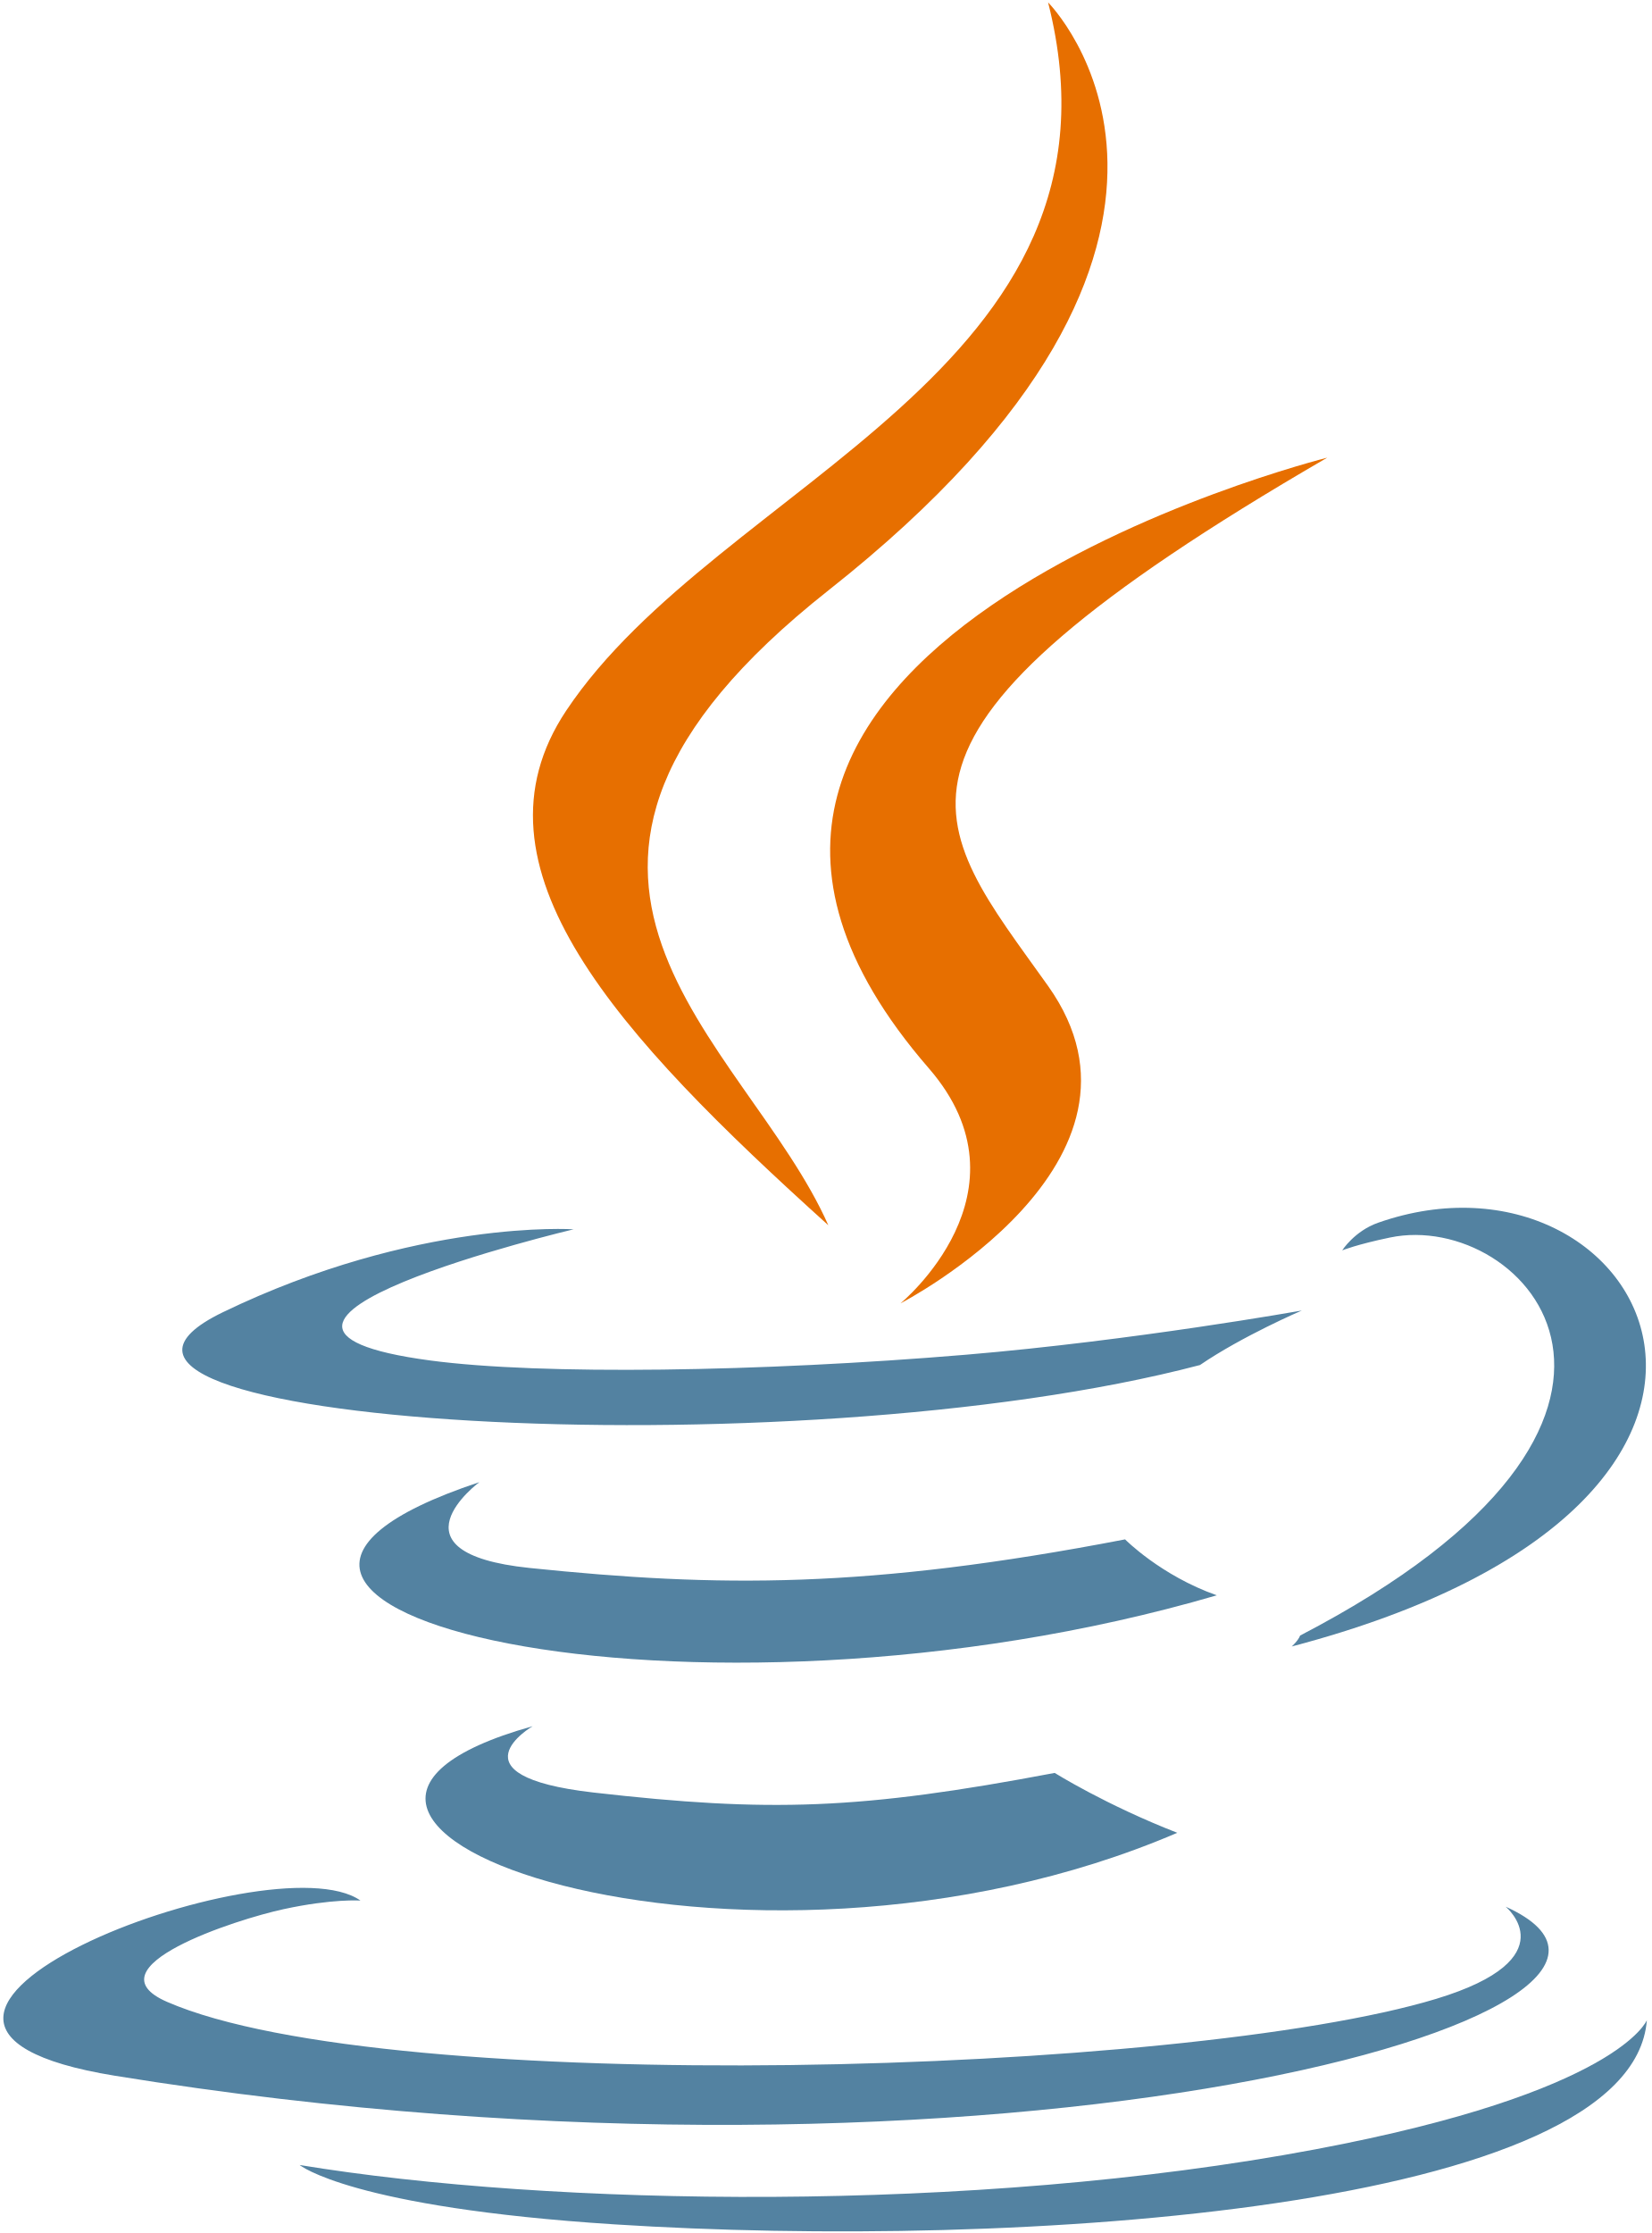
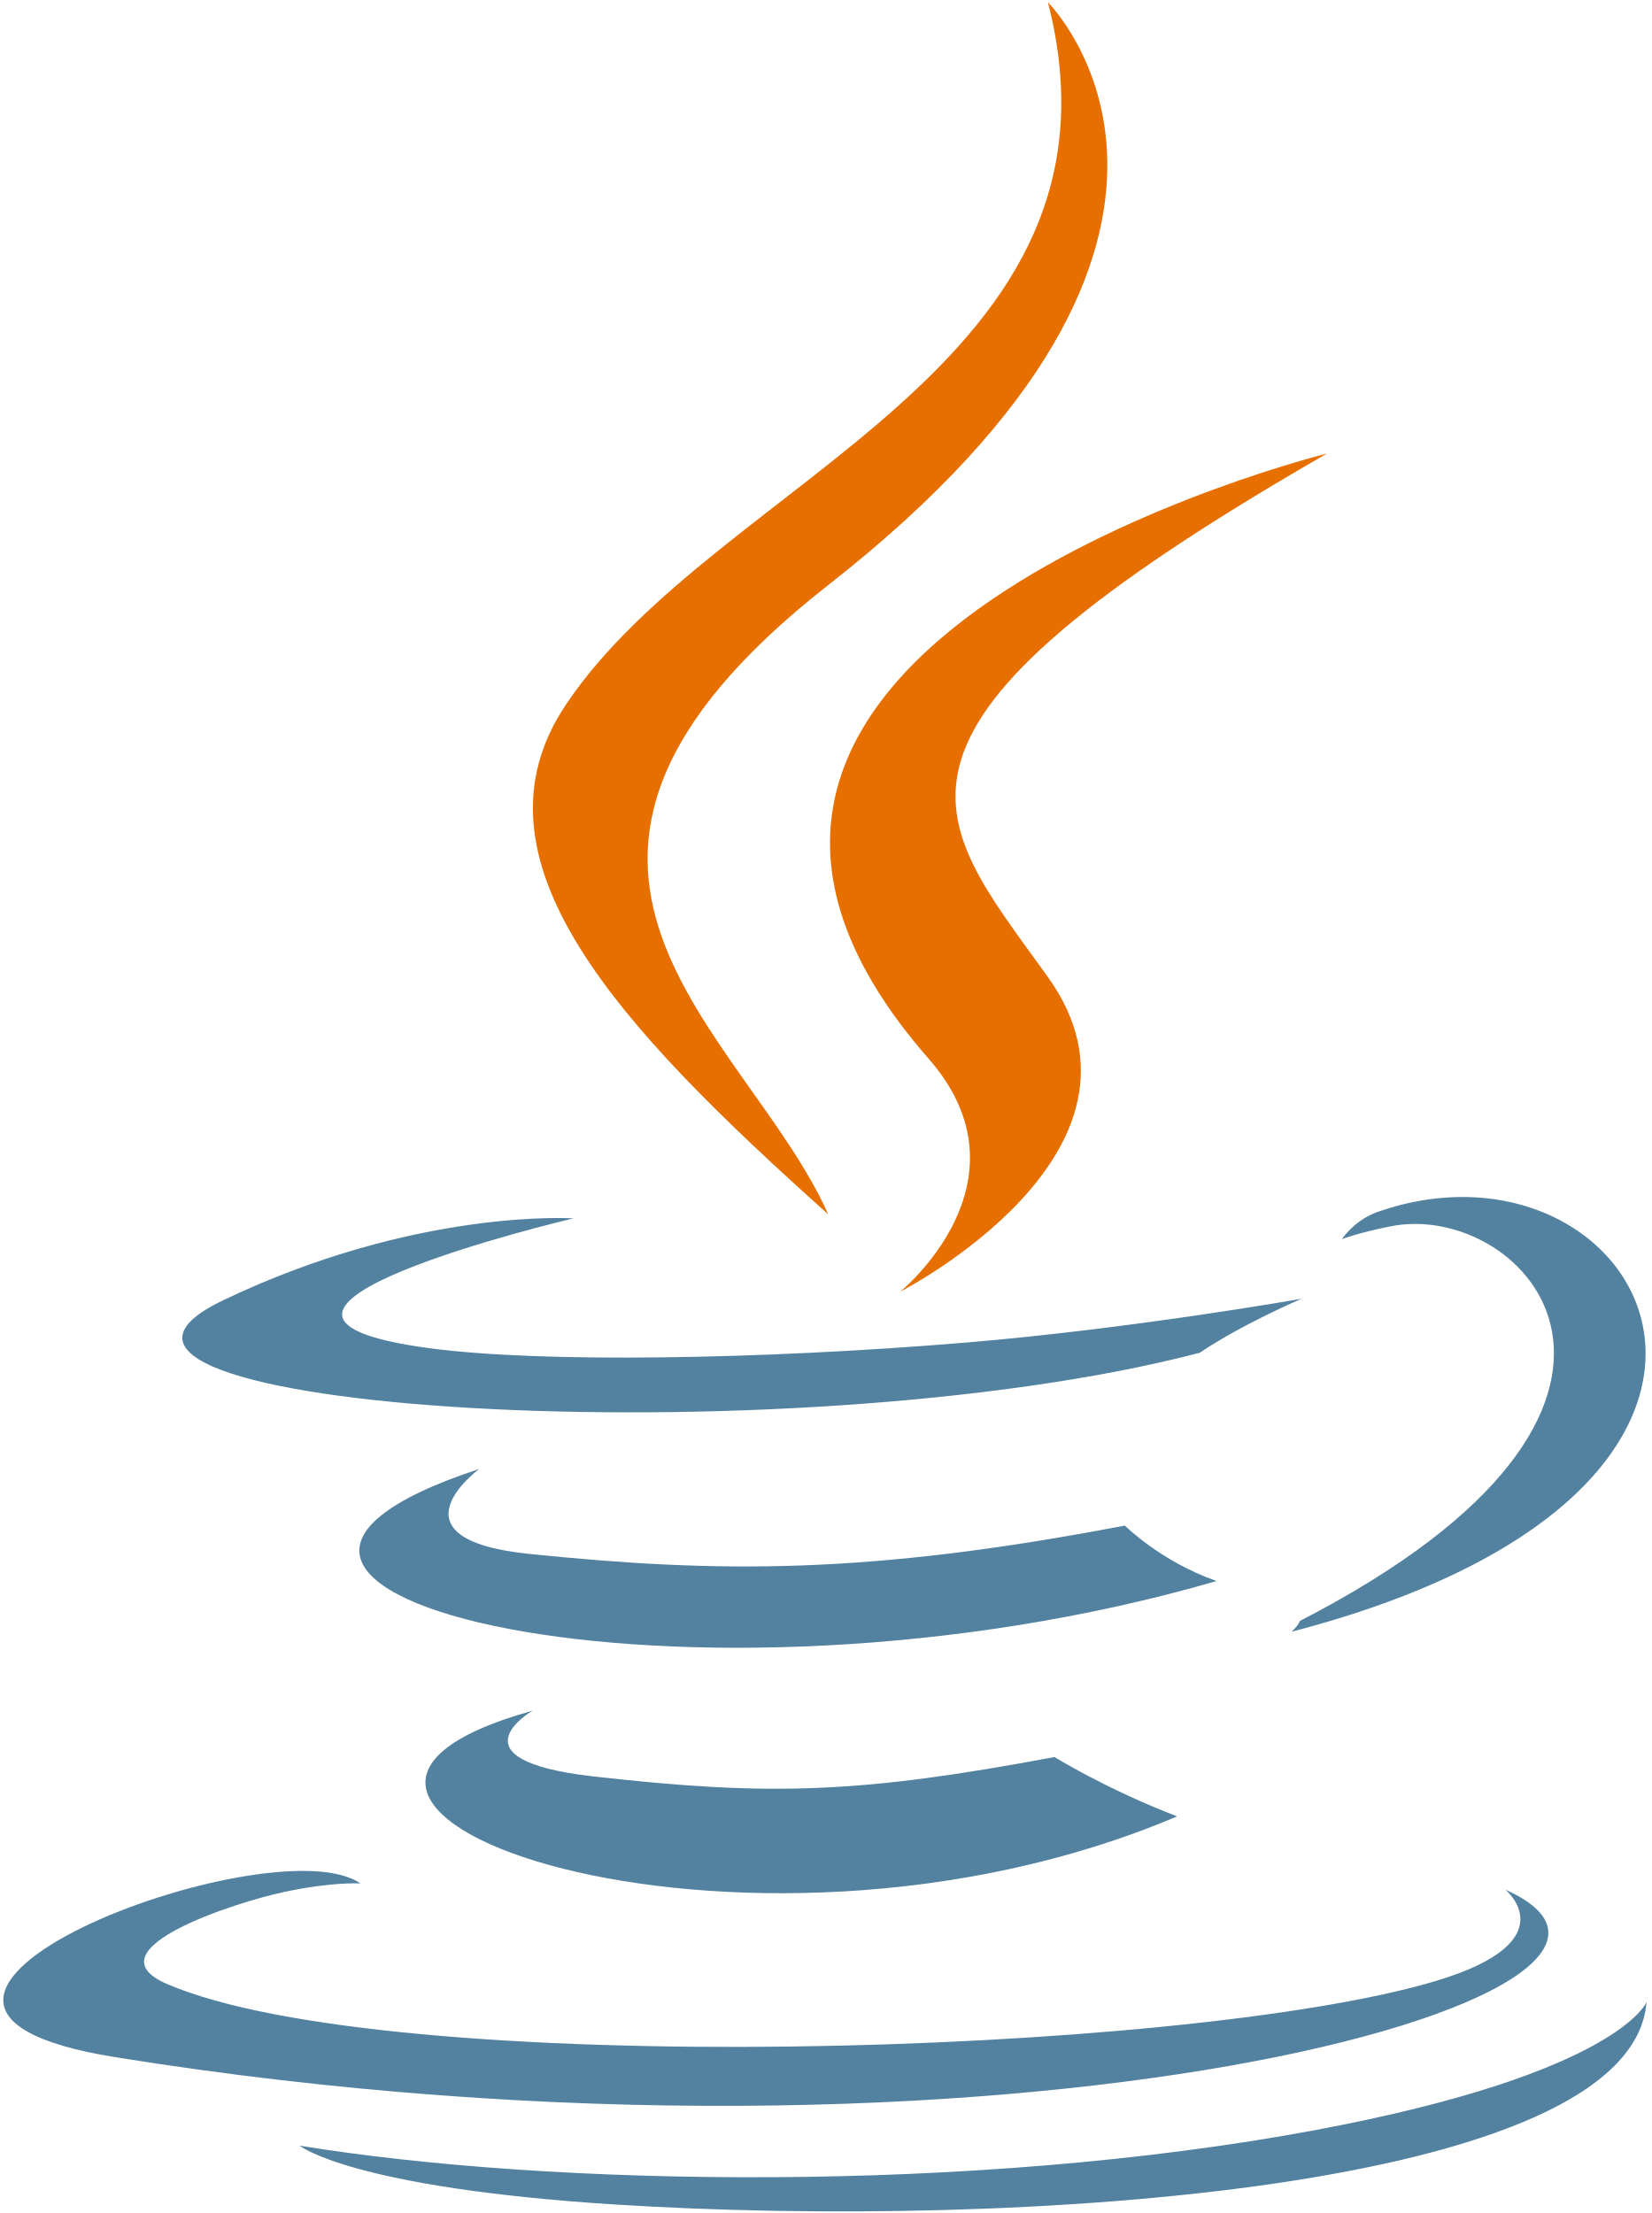
- <svg xmlns="http://www.w3.org/2000/svg" width="1850" height="2500" viewBox="0 0 256 346" preserveAspectRatio="xMinYMin meet">
-   <path d="M82.554 267.473s-13.198 7.675 9.393 10.272c27.369 3.122 41.356 2.675 71.517-3.034 0 0 7.93 4.972 19.003 9.279-67.611 28.977-153.019-1.679-99.913-16.517M74.292 229.659s-14.803 10.958 7.805 13.296c29.236 3.016 52.324 3.263 92.276-4.43 0 0 5.526 5.602 14.215 8.666-81.747 23.904-172.798 1.885-114.296-17.532" fill="#5382A1" />
-   <path d="M143.942 165.515c16.66 19.18-4.377 36.44-4.377 36.44s42.301-21.837 22.874-49.183c-18.144-25.5-32.059-38.172 43.268-81.858 0 0-118.238 29.53-61.765 94.6" fill="#E76F00" />
-   <path d="M233.364 295.442s9.767 8.047-10.757 14.273c-39.026 11.823-162.432 15.393-196.714.471-12.323-5.36 10.787-12.8 18.056-14.362 7.581-1.644 11.914-1.337 11.914-1.337-13.705-9.655-88.583 18.957-38.034 27.15 137.853 22.356 251.292-10.066 215.535-26.195M88.9 190.48s-62.771 14.91-22.228 20.323c17.118 2.292 51.243 1.774 83.03-.89 25.978-2.19 52.063-6.85 52.063-6.85s-9.16 3.923-15.787 8.448c-63.744 16.765-186.886 8.966-151.435-8.183 29.981-14.492 54.358-12.848 54.358-12.848M201.506 253.422c64.8-33.672 34.839-66.03 13.927-61.67-5.126 1.066-7.411 1.99-7.411 1.99s1.903-2.98 5.537-4.27c41.37-14.545 73.187 42.897-13.355 65.647 0 .001 1.003-.895 1.302-1.697" fill="#5382A1" />
-   <path d="M162.439.371s35.887 35.9-34.037 91.101c-56.071 44.282-12.786 69.53-.023 98.377-32.73-29.53-56.75-55.526-40.635-79.72C111.395 74.612 176.918 57.393 162.439.37" fill="#E76F00" />
-   <path d="M95.268 344.665c62.199 3.982 157.712-2.209 159.974-31.64 0 0-4.348 11.158-51.404 20.018-53.088 9.99-118.564 8.824-157.399 2.421.001 0 7.95 6.58 48.83 9.201" fill="#5382A1" />
+ <svg xmlns="http://www.w3.org/2000/svg" width="50px" height="px" viewBox="0 0 50 67" version="1.1">
+   <g id="surface1">
+     <path style=" stroke:none;fill-rule:nonzero;fill:rgb(32.549%,50.98%,63.137%);fill-opacity:1;" d="M 16.121 51.793 C 16.121 51.793 13.543 53.281 17.957 53.781 C 23.301 54.387 26.031 54.301 31.922 53.195 C 31.922 53.195 33.469 54.16 35.633 54.992 C 22.43 60.602 5.75 54.668 16.121 51.793 M 14.508 44.473 C 14.508 44.473 11.617 46.594 16.031 47.047 C 21.742 47.629 26.25 47.68 34.051 46.188 C 34.051 46.188 35.133 47.273 36.828 47.867 C 20.863 52.496 3.082 48.23 14.508 44.473 " />
+     <path style=" stroke:none;fill-rule:nonzero;fill:rgb(90.588%,43.529%,0%);fill-opacity:1;" d="M 28.109 32.051 C 31.363 35.766 27.254 39.105 27.254 39.105 C 27.254 39.105 35.516 34.879 31.723 29.582 C 28.18 24.645 25.461 22.191 40.172 13.73 C 40.172 13.73 17.082 19.449 28.109 32.051 " />
+     <path style=" stroke:none;fill-rule:nonzero;fill:rgb(32.549%,50.98%,63.137%);fill-opacity:1;" d="M 45.57 57.211 C 45.57 57.211 47.48 58.77 43.473 59.973 C 35.852 62.262 11.75 62.953 5.055 60.066 C 2.648 59.027 7.164 57.586 8.582 57.285 C 10.062 56.965 10.91 57.023 10.91 57.023 C 8.234 55.156 -6.391 60.695 3.48 62.281 C 30.402 66.613 52.555 60.332 45.57 57.211 M 17.359 36.887 C 17.359 36.887 5.102 39.773 13.02 40.82 C 16.363 41.266 23.027 41.164 29.234 40.648 C 34.309 40.223 39.402 39.32 39.402 39.32 C 39.402 39.32 37.613 40.082 36.316 40.957 C 23.871 44.203 -0.176 42.695 6.746 39.371 C 12.602 36.566 17.359 36.887 17.359 36.887 M 39.352 49.074 C 52.004 42.555 46.152 36.285 42.07 37.133 C 41.07 37.336 40.621 37.516 40.621 37.516 C 40.621 37.516 40.996 36.941 41.703 36.691 C 49.781 33.875 55.996 44.996 39.098 49.402 C 39.098 49.402 39.293 49.227 39.352 49.074 " />
+     <path style=" stroke:none;fill-rule:nonzero;fill:rgb(90.588%,43.529%,0%);fill-opacity:1;" d="M 31.723 0.07 C 31.723 0.07 38.73 7.023 25.074 17.711 C 14.125 26.289 22.578 31.176 25.07 36.762 C 18.68 31.043 13.988 26.012 17.137 21.324 C 21.754 14.449 34.551 11.113 31.723 0.07 " />
+     <path style=" stroke:none;fill-rule:nonzero;fill:rgb(32.549%,50.98%,63.137%);fill-opacity:1;" d="M 18.605 66.742 C 30.75 67.512 49.402 66.312 49.844 60.613 C 49.844 60.613 48.996 62.773 39.805 64.492 C 29.438 66.426 16.652 66.199 9.07 64.961 C 9.07 64.961 10.621 66.234 18.605 66.742 " />
+   </g>
</svg>
